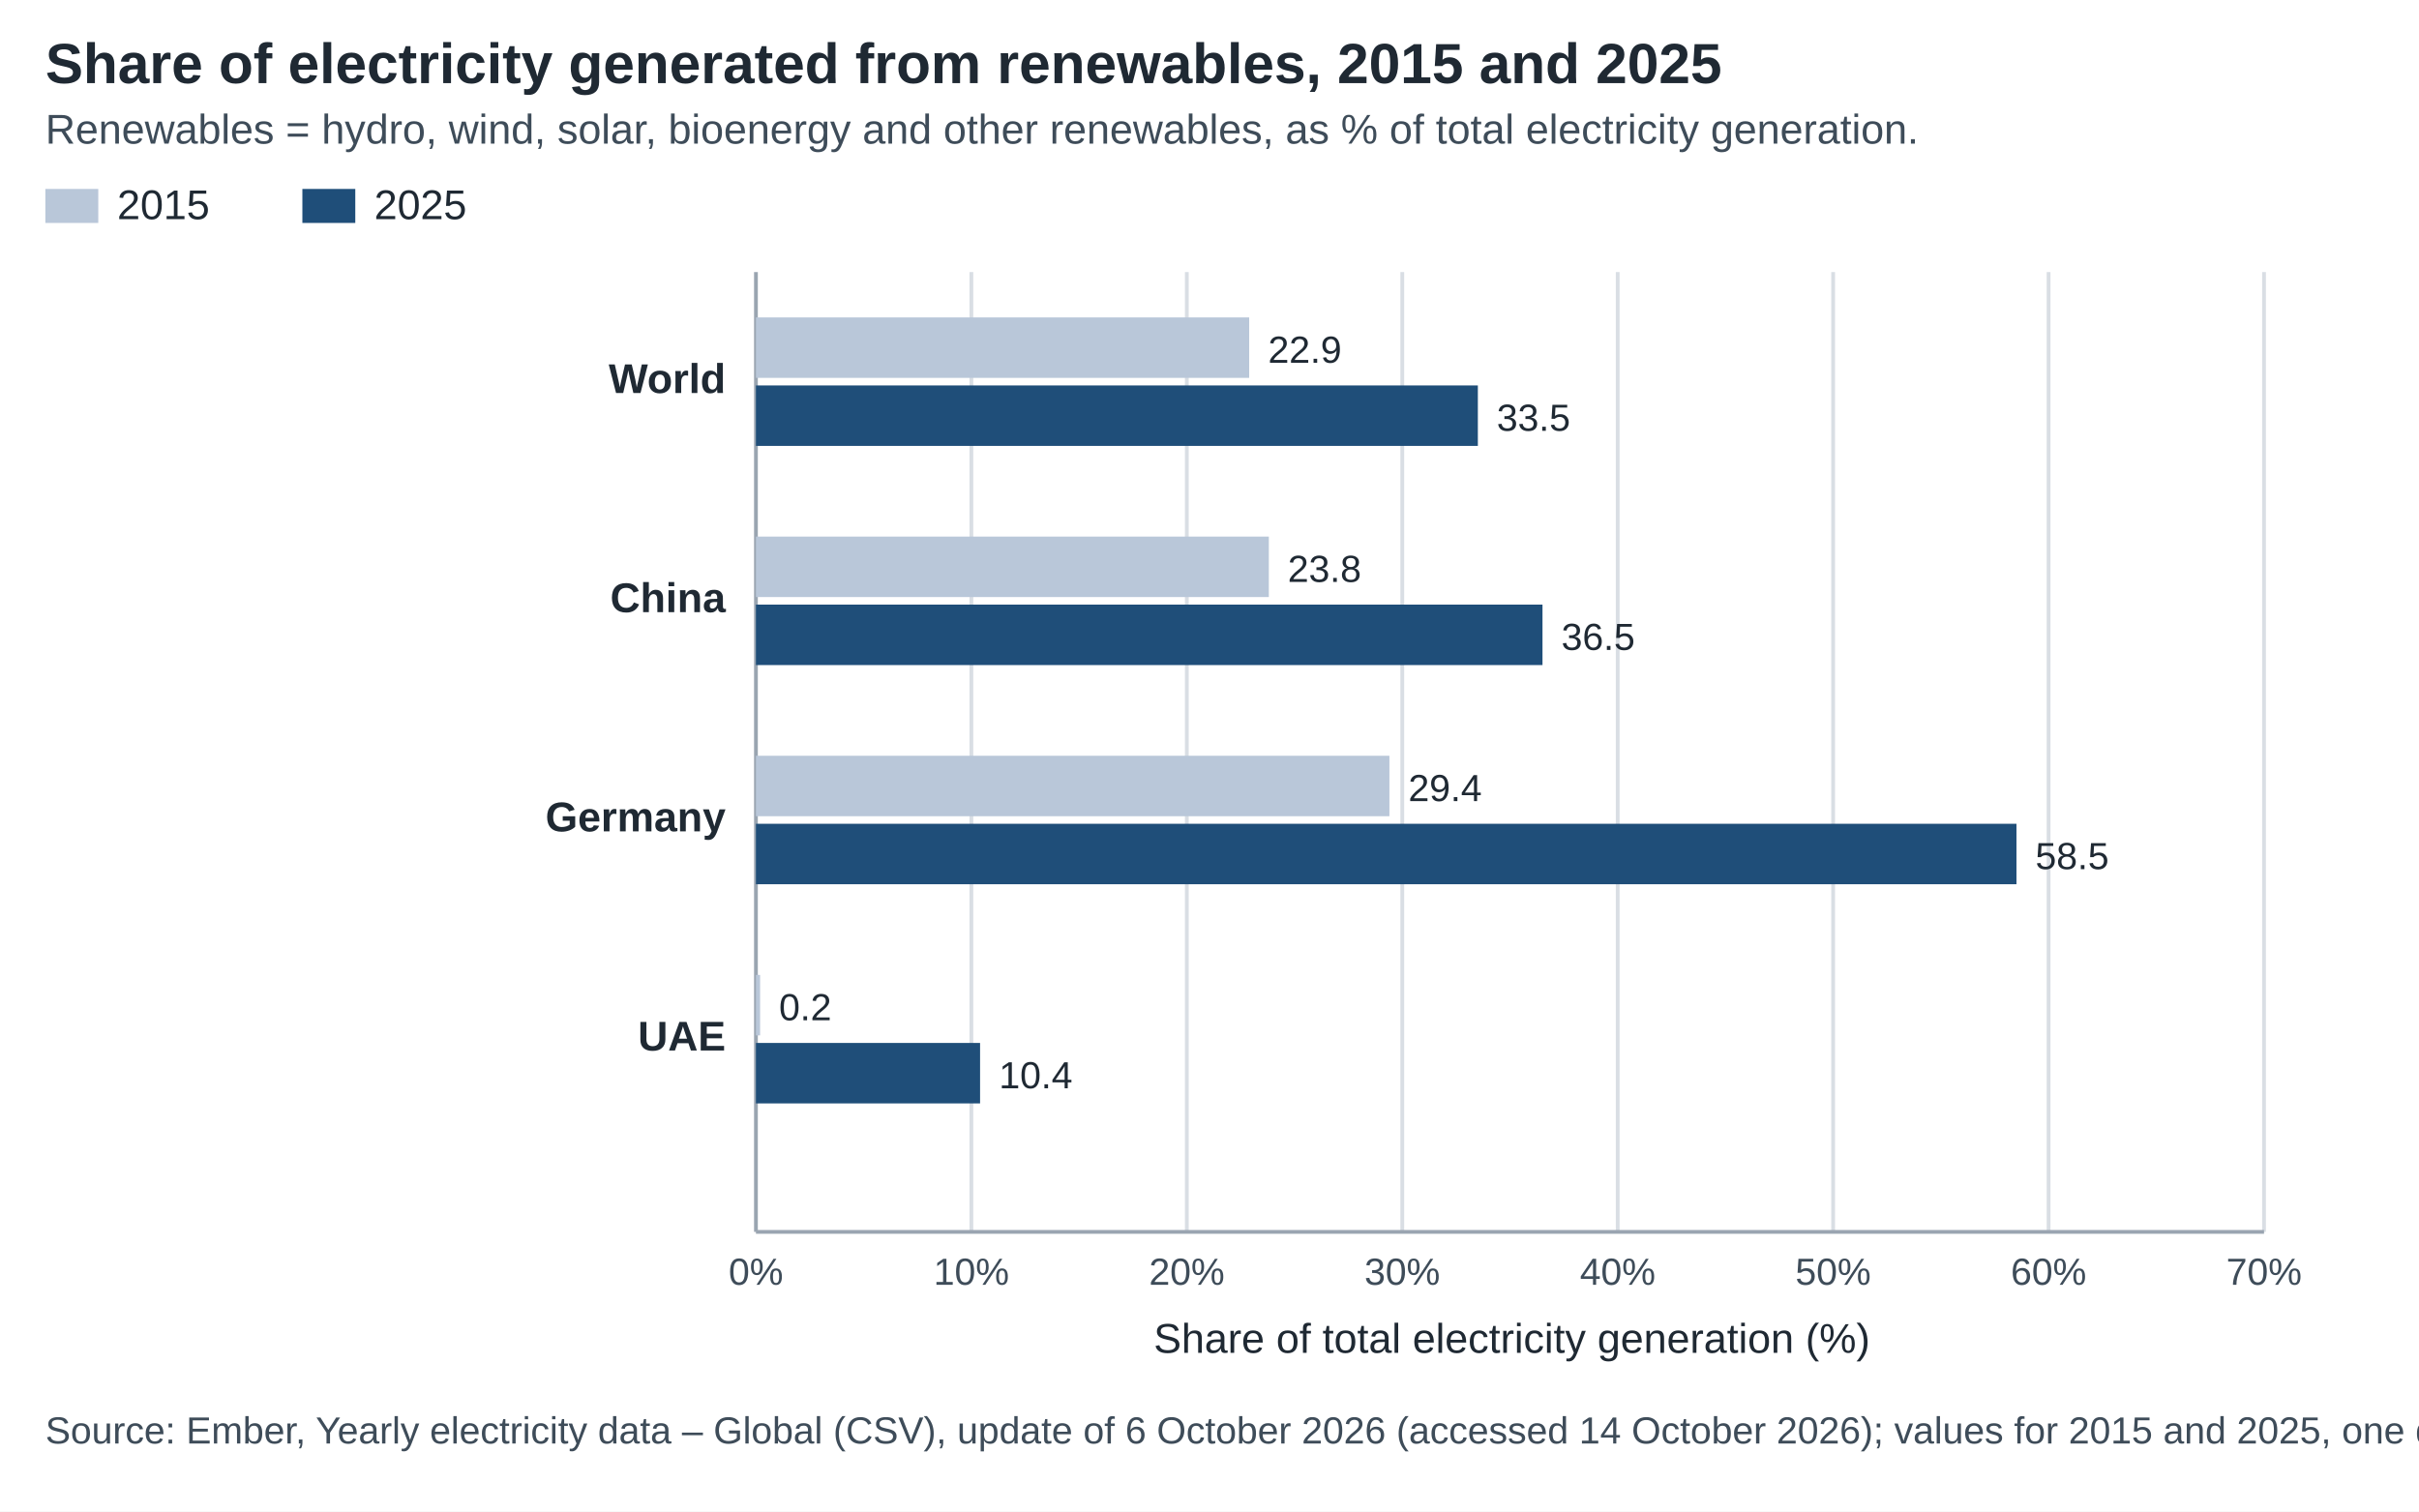
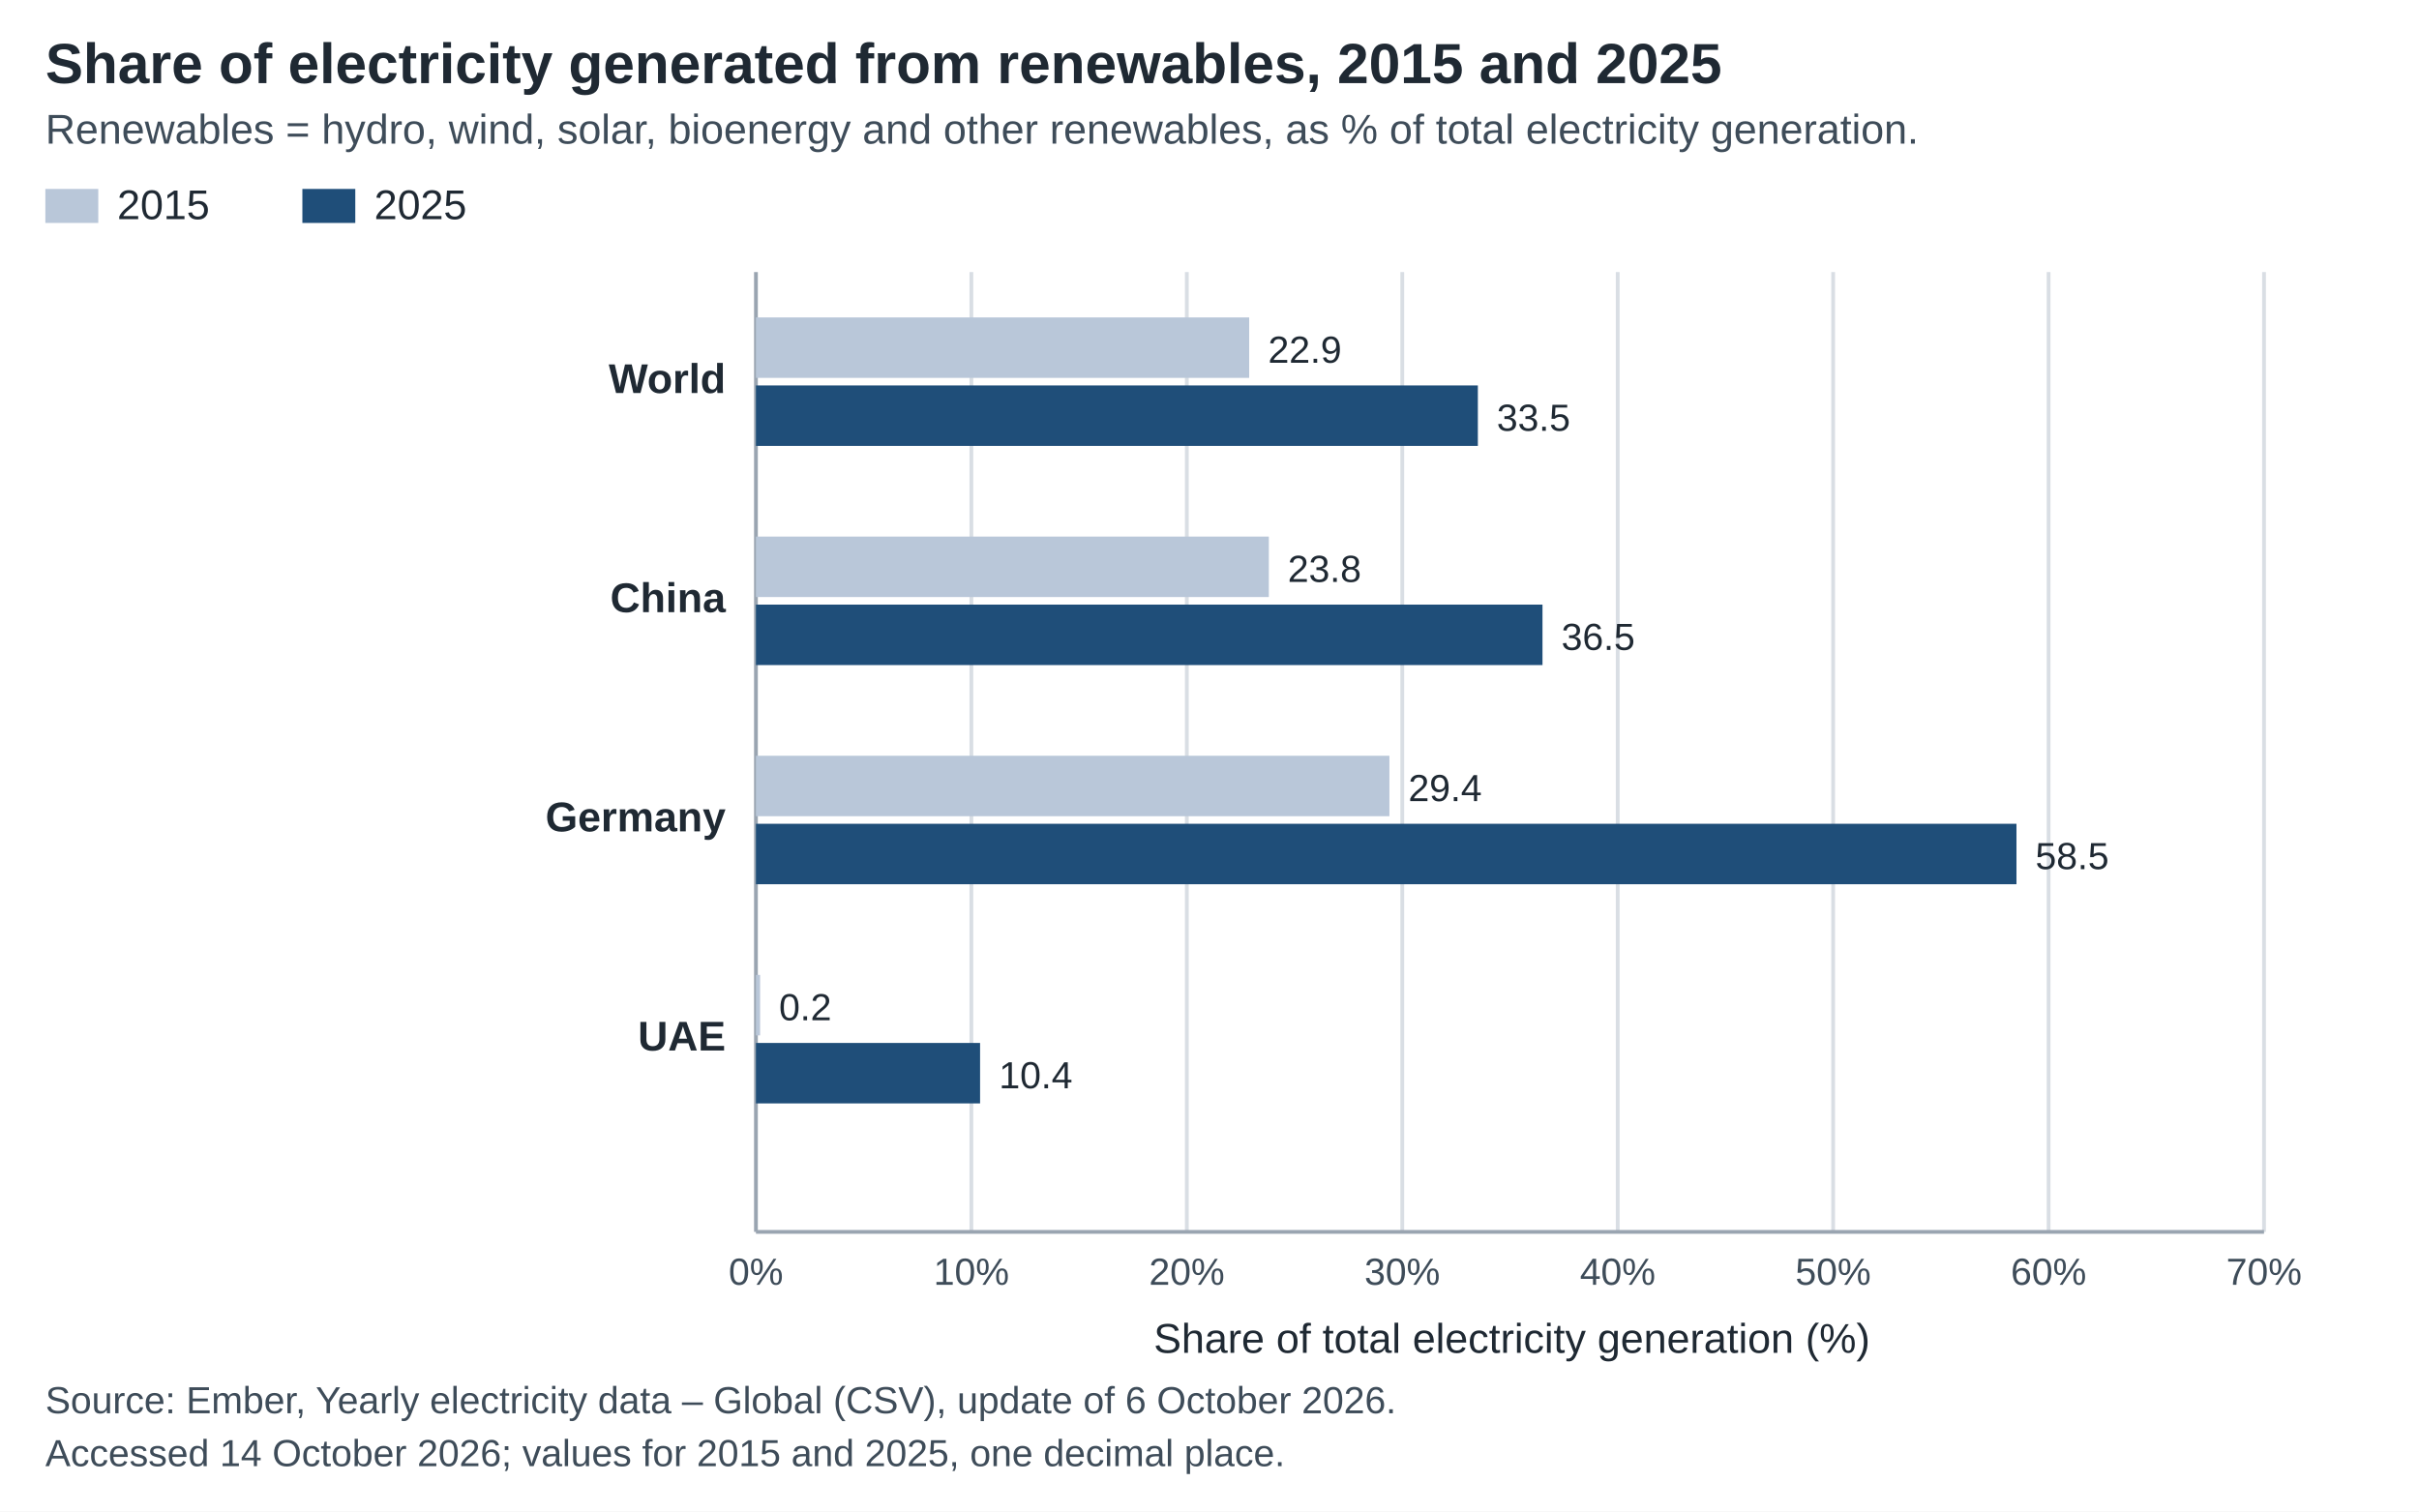
<svg xmlns="http://www.w3.org/2000/svg" viewBox="0 0 640 400" width="640" height="400" role="img" aria-labelledby="t1 d1" font-family="Arial, Helvetica, sans-serif">
  <rect x="0" y="0" width="640" height="400" fill="#ffffff" />
  <text x="12" y="22" font-size="15" font-weight="700" fill="#1f2933">Share of electricity generated from renewables, 2015 and 2025</text>
  <text x="12" y="38" font-size="11" fill="#3e4c59">Renewables = hydro, wind, solar, bioenergy and other renewables, as % of total electricity generation.</text>
  <rect x="12" y="50" width="14" height="9" fill="#b9c7d9" />
  <text x="31" y="58" font-size="11" fill="#1f2933">2015</text>
  <rect x="80" y="50" width="14" height="9" fill="#1f4e79" />
  <text x="99" y="58" font-size="11" fill="#1f2933">2025</text>
  <line x1="200" y1="72" x2="200" y2="326" stroke="#9aa5b1" stroke-width="1" />
  <line x1="257" y1="72" x2="257" y2="326" stroke="#d9dee4" stroke-width="1" />
  <line x1="314" y1="72" x2="314" y2="326" stroke="#d9dee4" stroke-width="1" />
  <line x1="371" y1="72" x2="371" y2="326" stroke="#d9dee4" stroke-width="1" />
  <line x1="428" y1="72" x2="428" y2="326" stroke="#d9dee4" stroke-width="1" />
  <line x1="485" y1="72" x2="485" y2="326" stroke="#d9dee4" stroke-width="1" />
  <line x1="542" y1="72" x2="542" y2="326" stroke="#d9dee4" stroke-width="1" />
  <line x1="599" y1="72" x2="599" y2="326" stroke="#d9dee4" stroke-width="1" />
  <line x1="200" y1="326" x2="599" y2="326" stroke="#9aa5b1" stroke-width="1" />
  <text x="200" y="340" font-size="10" text-anchor="middle" fill="#3e4c59">0%</text>
  <text x="257" y="340" font-size="10" text-anchor="middle" fill="#3e4c59">10%</text>
  <text x="314" y="340" font-size="10" text-anchor="middle" fill="#3e4c59">20%</text>
  <text x="371" y="340" font-size="10" text-anchor="middle" fill="#3e4c59">30%</text>
  <text x="428" y="340" font-size="10" text-anchor="middle" fill="#3e4c59">40%</text>
  <text x="485" y="340" font-size="10" text-anchor="middle" fill="#3e4c59">50%</text>
  <text x="542" y="340" font-size="10" text-anchor="middle" fill="#3e4c59">60%</text>
  <text x="599" y="340" font-size="10" text-anchor="middle" fill="#3e4c59">70%</text>
  <text x="400" y="358" font-size="11" text-anchor="middle" fill="#1f2933">Share of total electricity generation (%)</text>
  <text x="192" y="104" font-size="11" font-weight="700" text-anchor="end" fill="#1f2933">World</text>
  <rect x="200" y="84" width="130.5" height="16" fill="#b9c7d9" />
  <text x="335.5" y="96" font-size="10" fill="#1f2933">22.9</text>
  <rect x="200" y="102" width="191.0" height="16" fill="#1f4e79" />
  <text x="396.0" y="114" font-size="10" fill="#1f2933">33.5</text>
  <text x="192" y="162" font-size="11" font-weight="700" text-anchor="end" fill="#1f2933">China</text>
  <rect x="200" y="142" width="135.7" height="16" fill="#b9c7d9" />
  <text x="340.7" y="154" font-size="10" fill="#1f2933">23.8</text>
  <rect x="200" y="160" width="208.1" height="16" fill="#1f4e79" />
  <text x="413.1" y="172" font-size="10" fill="#1f2933">36.5</text>
  <text x="192" y="220" font-size="11" font-weight="700" text-anchor="end" fill="#1f2933">Germany</text>
  <rect x="200" y="200" width="167.6" height="16" fill="#b9c7d9" />
  <text x="372.6" y="212" font-size="10" fill="#1f2933">29.4</text>
  <rect x="200" y="218" width="333.5" height="16" fill="#1f4e79" />
  <text x="538.5" y="230" font-size="10" fill="#1f2933">58.5</text>
  <text x="192" y="278" font-size="11" font-weight="700" text-anchor="end" fill="#1f2933">UAE</text>
  <rect x="200" y="258" width="1.1" height="16" fill="#b9c7d9" />
  <text x="206.1" y="270" font-size="10" fill="#1f2933">0.2</text>
  <rect x="200" y="276" width="59.3" height="16" fill="#1f4e79" />
  <text x="264.3" y="288" font-size="10" fill="#1f2933">10.4</text>
-   <text x="12" y="382" font-size="10" fill="#3e4c59">Source: Ember, Yearly electricity data – Global (CSV), update of 6 October 2026 (accessed 14 October 2026); values for 2015 and 2025, one decimal place.</text>
+   <text x="12" y="374" font-size="10" fill="#3e4c59">Source: Ember, Yearly electricity data – Global (CSV), update of 6 October 2026.</text>
+   <text x="12" y="388" font-size="10" fill="#3e4c59">Accessed 14 October 2026; values for 2015 and 2025, one decimal place.</text>
</svg>
